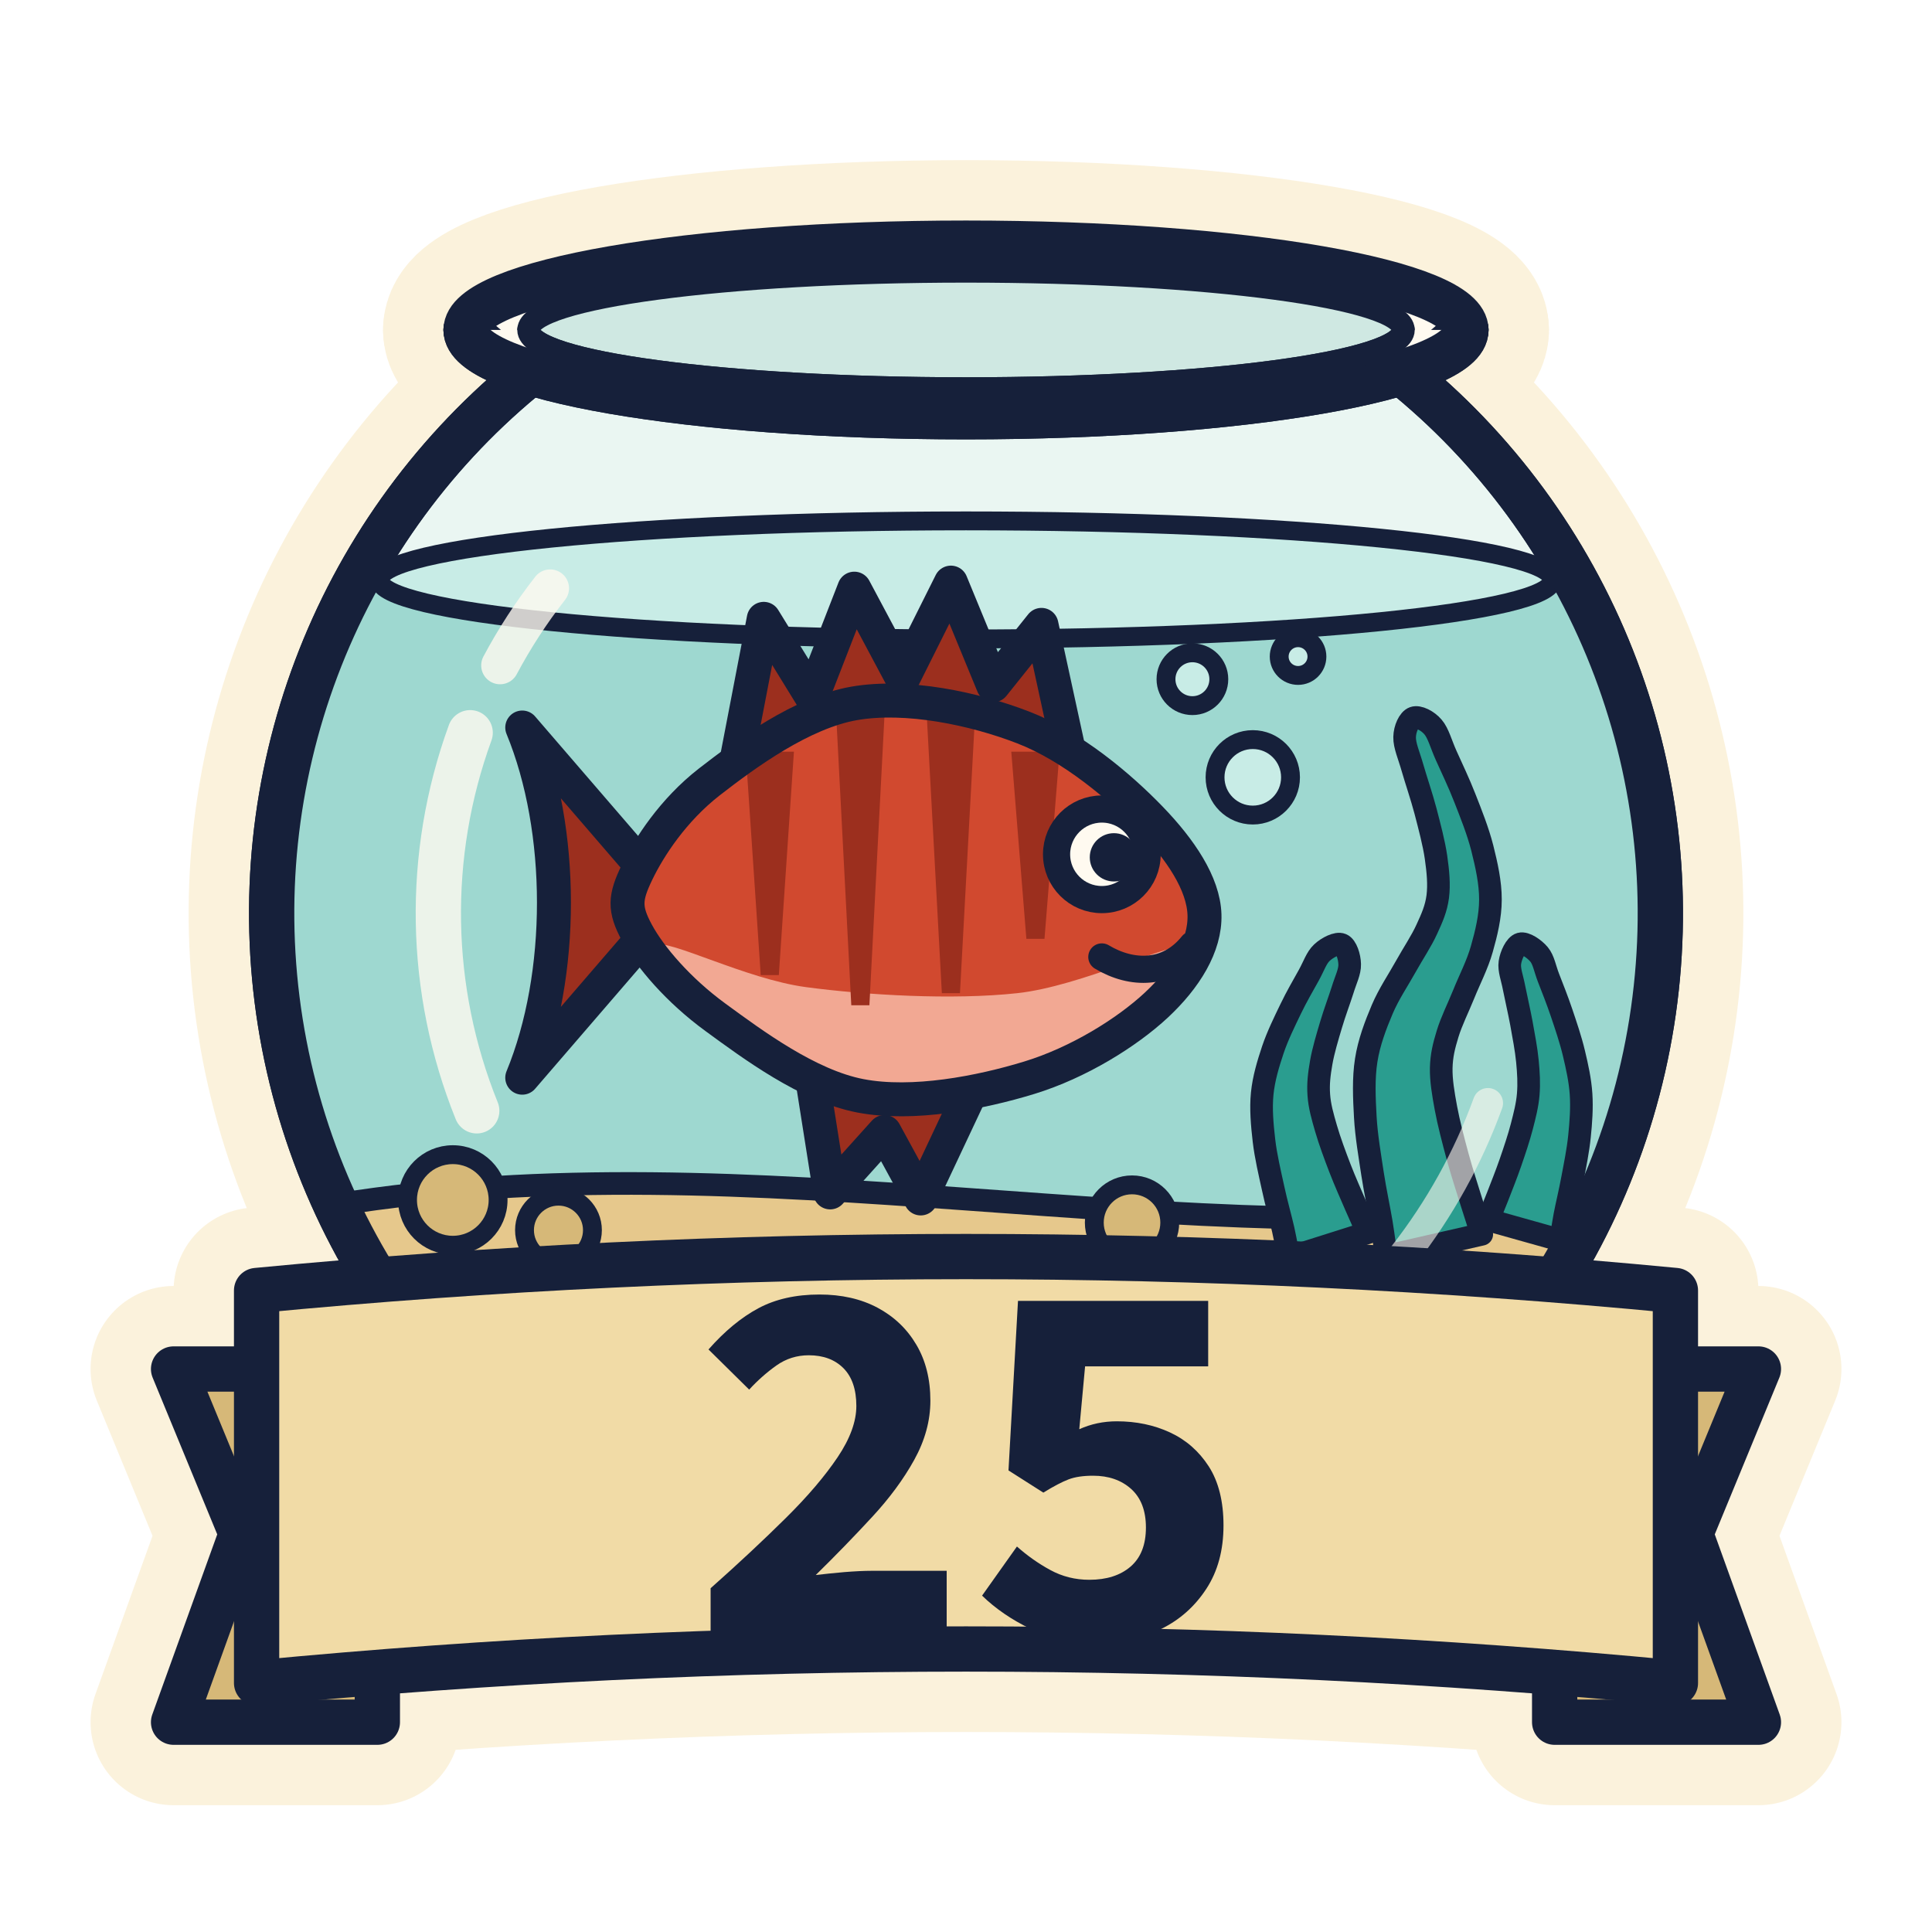
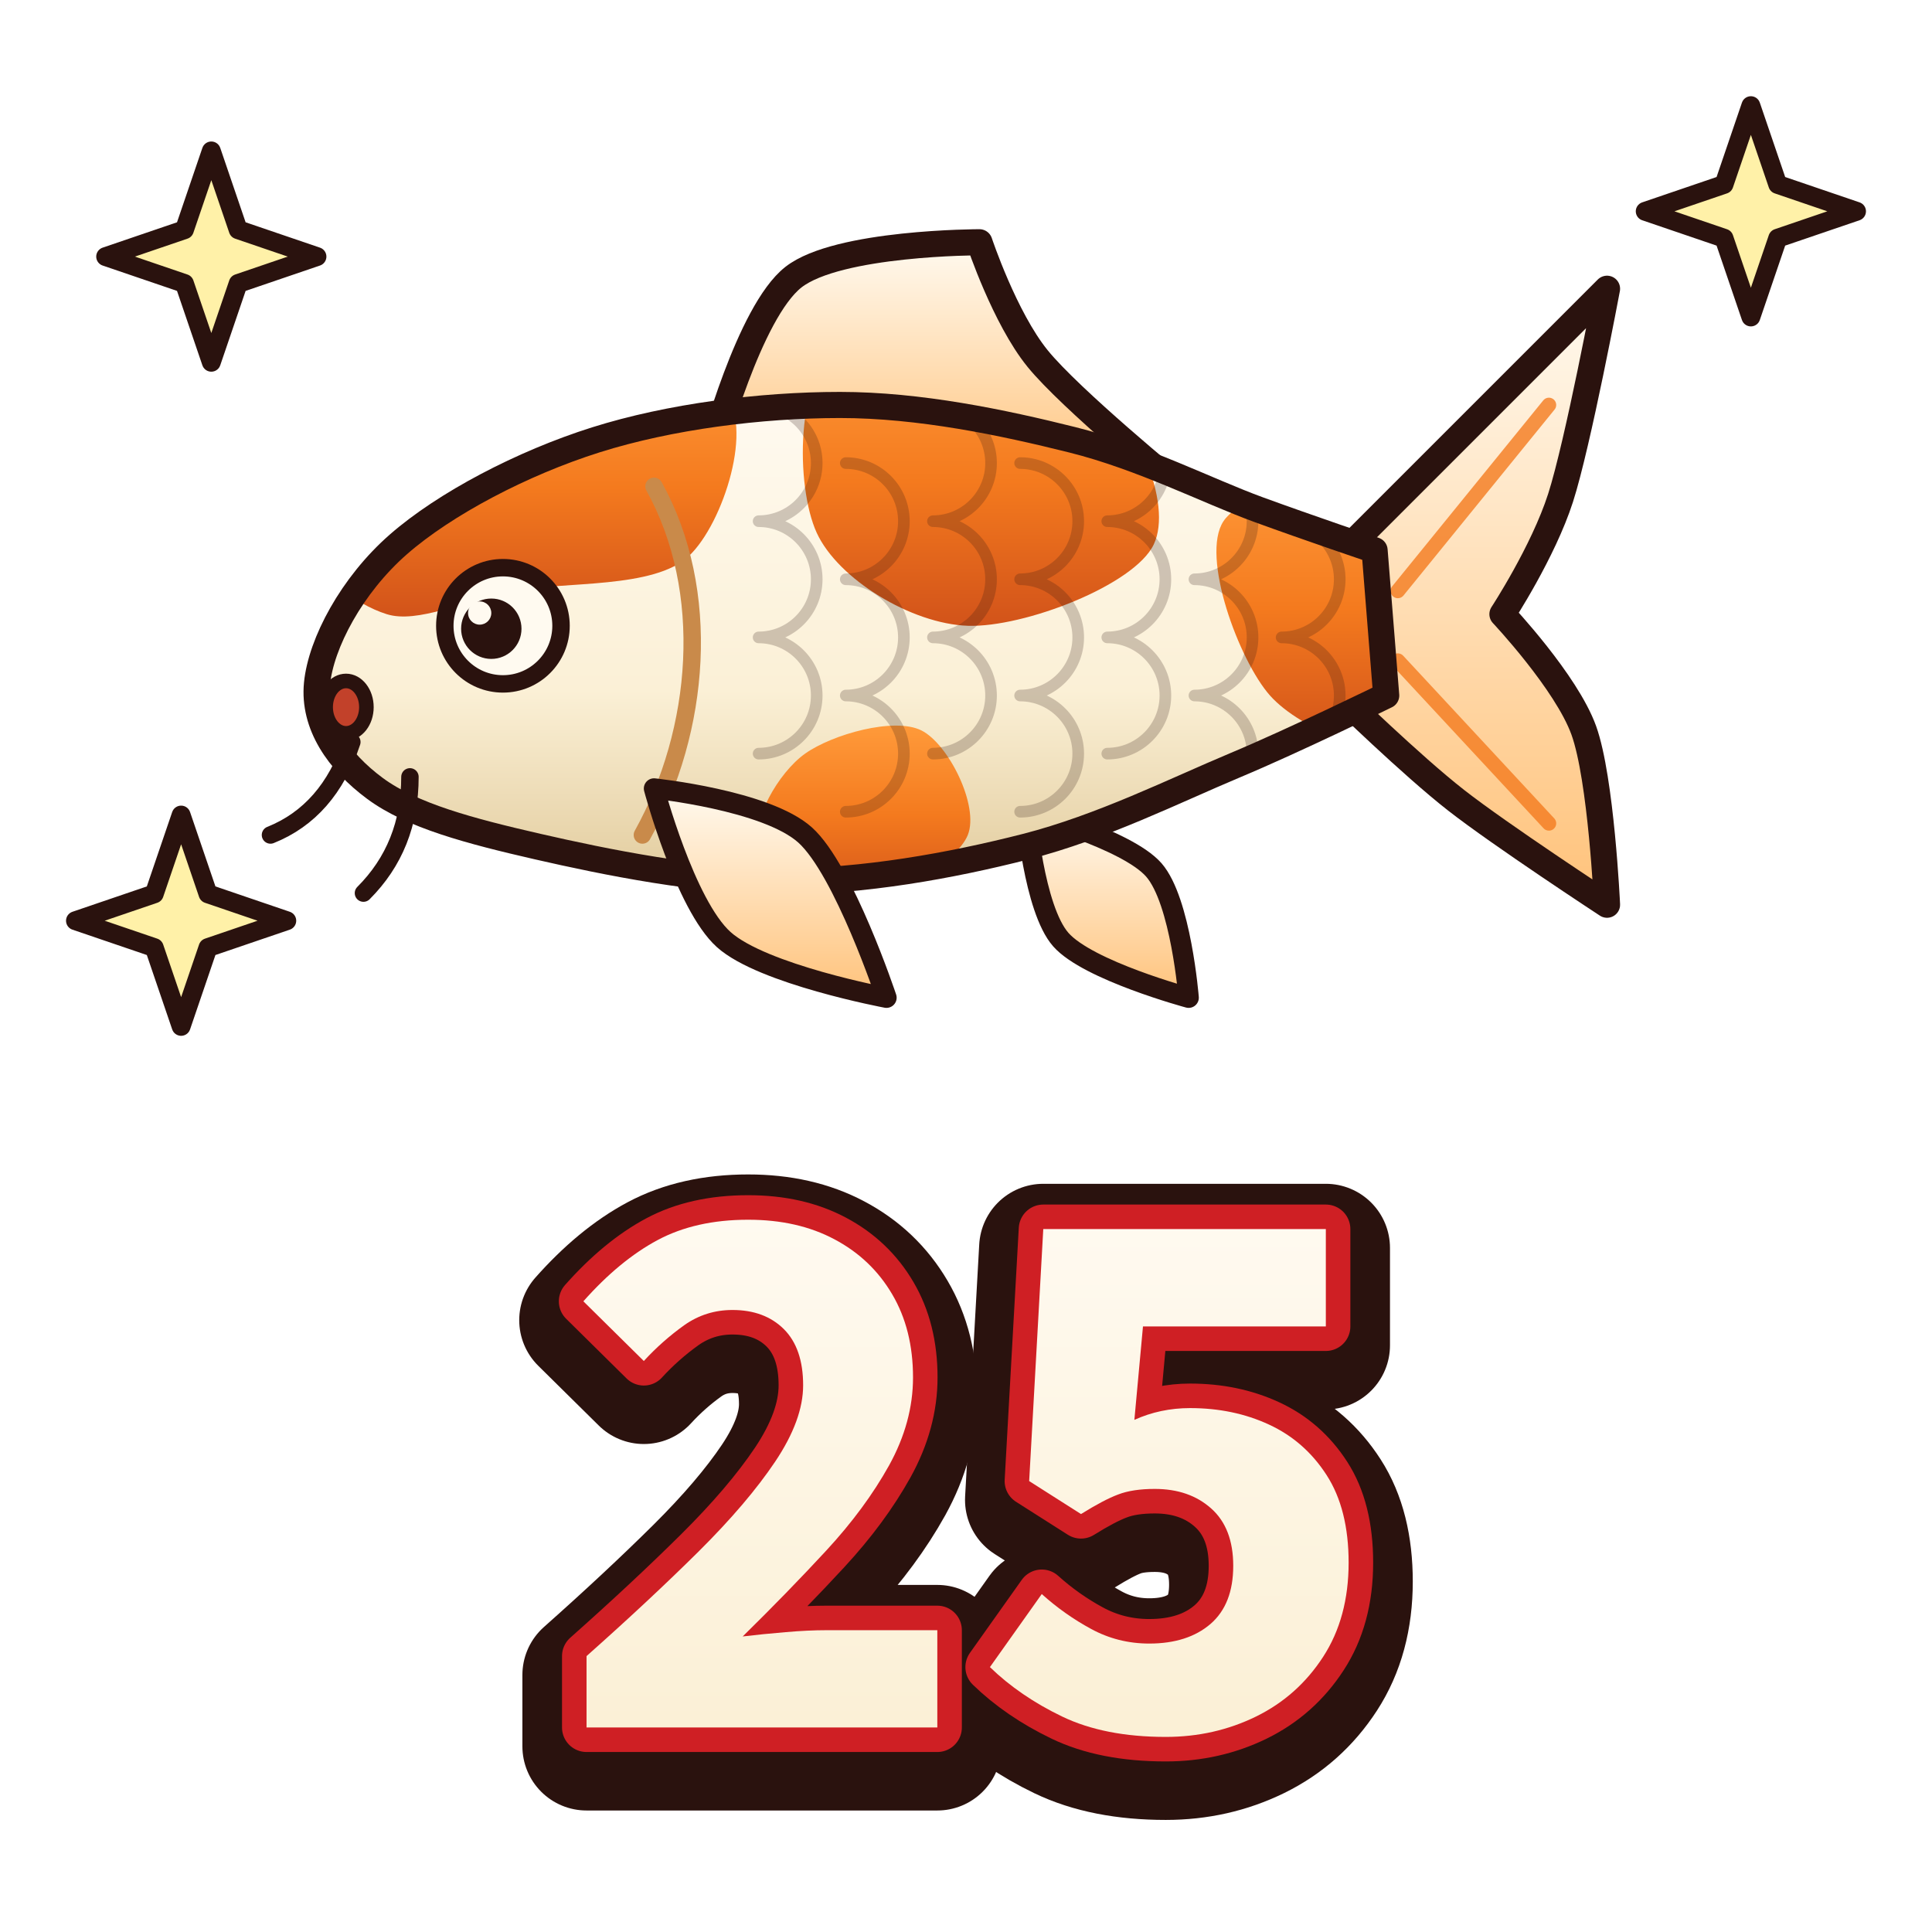
<svg xmlns="http://www.w3.org/2000/svg" width="256" height="256" viewBox="0 0 256 256">
+   <defs>
+     <linearGradient id="linear-gradient-1" x1="195.23" y1="38.26" x2="195.23" y2="119.88" gradientUnits="userSpaceOnUse">
+       <stop offset="0" stop-color="#fffaf0" />
+       <stop offset="1" stop-color="#ffc27a" />
+     </linearGradient>
+     <linearGradient id="linear-gradient-2" x1="125.16" y1="32.1" x2="125.16" y2="64.44" gradientUnits="userSpaceOnUse">
+       <stop offset="0" stop-color="#fffaf0" />
+       <stop offset="1" stop-color="#ffc27a" />
+     </linearGradient>
+     <linearGradient id="linear-gradient-3" x1="146.72" y1="107.56" x2="146.72" y2="132.2" gradientUnits="userSpaceOnUse">
+       <stop offset="0" stop-color="#fffaf0" />
+       <stop offset="1" stop-color="#ffc27a" />
+     </linearGradient>
+     <clipPath id="clip-path-1">
+       <path d="M42 90.62 C42.52 85.23 46.62 77.53 52.78 72.14 C58.94 66.75 69.2 61.36 78.96 58.28 C88.72 55.2 100.77 53.66 111.3 53.66 C121.83 53.66 132.86 55.97 142.1 58.28 C151.34 60.59 160.06 65.08 166.74 67.52 C173.42 69.96 182.14 72.91 182.14 72.91 L183.68 92.16 C183.68 92.16 171.61 98.07 163.66 101.4 C155.71 104.73 145.95 109.62 135.94 112.18 C125.93 114.74 114.38 116.8 103.6 116.8 C92.82 116.8 80.25 114.24 71.26 112.18 C62.27 110.12 54.57 108.08 49.7 104.48 C44.83 100.88 41.48 96.01 42 90.62 Z" />
+     </clipPath>
+     <linearGradient id="linear-gradient-4" x1="112.81" y1="53.66" x2="112.81" y2="116.8" gradientUnits="userSpaceOnUse">
+       <stop offset="0" stop-color="#fffaf0" />
+       <stop offset="0.6" stop-color="#fbf0d6" />
+       <stop offset="1" stop-color="#e2cc9e" />
+     </linearGradient>
+     <linearGradient id="linear-gradient-5" x1="70.26" y1="47.56" x2="70.26" y2="81.69" gradientUnits="userSpaceOnUse">
+       <stop offset="0" stop-color="#ff9a3a" />
+       <stop offset="0.5" stop-color="#f47a1e" />
+       <stop offset="1" stop-color="#d2531a" />
+     </linearGradient>
+     <linearGradient id="linear-gradient-6" x1="129.98" y1="44.65" x2="129.98" y2="82.93" gradientUnits="userSpaceOnUse">
+       <stop offset="0" stop-color="#ff9a3a" />
+       <stop offset="0.5" stop-color="#f47a1e" />
+       <stop offset="1" stop-color="#d2531a" />
+     </linearGradient>
+     <linearGradient id="linear-gradient-7" x1="175.32" y1="62.53" x2="175.32" y2="98.69" gradientUnits="userSpaceOnUse">
+       <stop offset="0" stop-color="#ff9a3a" />
+       <stop offset="0.5" stop-color="#f47a1e" />
+       <stop offset="1" stop-color="#d2531a" />
+     </linearGradient>
+     <linearGradient id="linear-gradient-8" x1="114.46" y1="96.14" x2="114.46" y2="119.89" gradientUnits="userSpaceOnUse">
+       <stop offset="0" stop-color="#ff9a3a" />
+       <stop offset="0.5" stop-color="#f47a1e" />
+       <stop offset="1" stop-color="#d2531a" />
+     </linearGradient>
+     <linearGradient id="linear-gradient-9" x1="102.06" y1="104.48" x2="102.06" y2="132.2" gradientUnits="userSpaceOnUse">
+       <stop offset="0" stop-color="#fffaf0" />
+       <stop offset="1" stop-color="#ffc27a" />
+     </linearGradient>
+     <linearGradient id="linear-gradient-10" x1="0" y1="162" x2="0" y2="228" gradientUnits="userSpaceOnUse">
+       <stop offset="0" stop-color="#fffaf0" />
+       <stop offset="1" stop-color="#fbf0d6" />
+     </linearGradient>
+   </defs>
  <g>
    <g>
-       <path d="M61.76 43.72 L69.3 50.16 C44.26 70.91 32.03 103.34 37.14 135.45 C42.25 167.57 63.94 194.61 94.18 206.56 L161.82 206.56 C192.06 194.61 213.75 167.57 218.86 135.45 C223.97 103.34 211.74 70.91 186.7 50.16 L194.24 43.72 Z" fill="#fbf2dc" stroke="#fbf2dc" stroke-width="22" stroke-linecap="round" stroke-linejoin="round" />
-       <ellipse cx="128" cy="43.72" rx="66.24" ry="11.5" fill="#fbf2dc" stroke="#fbf2dc" stroke-width="22" stroke-linecap="round" stroke-linejoin="round" />
-       <polygon points="50,181.4 23,181.4 32,203.24 23,228.2 50,228.2" fill="#fbf2dc" stroke="#fbf2dc" stroke-width="22" stroke-linecap="round" stroke-linejoin="round" />
-       <polygon points="206,181.4 233,181.4 224,203.24 233,228.2 206,228.2" fill="#fbf2dc" stroke="#fbf2dc" stroke-width="22" stroke-linecap="round" stroke-linejoin="round" />
-       <path d="M34 171 C96.67 165 159.33 165 222 171 L222 223 C159.33 217 96.67 217 34 223 Z" fill="#fbf2dc" stroke="#fbf2dc" stroke-width="22" stroke-linecap="round" stroke-linejoin="round" />
+       <path d="M177.52 73.68 C177.52 73.68 188.55 62.65 194.46 56.74 C200.37 50.83 212.94 38.26 212.94 38.26 C212.94 38.26 209.09 58.8 206.78 65.98 C204.47 73.16 199.08 81.38 199.08 81.38 C199.08 81.38 207.55 90.37 209.86 96.78 C212.17 103.19 212.94 119.88 212.94 119.88 C212.94 119.88 198.83 110.64 192.92 106.02 C187.01 101.4 177.52 92.16 177.52 92.16 Z" fill="url(#linear-gradient-1)" stroke="#2a120e" stroke-width="3.46" stroke-linecap="round" stroke-linejoin="round" />
+       <path d="M185.22 78.3 L205.24 53.66 M185.22 87.54 L205.24 109.1" fill="none" stroke="#f47a1e" stroke-width="1.93" stroke-linecap="round" stroke-linejoin="round" opacity="0.8" />
+       <path d="M94.36 59.82 C94.36 59.82 99.23 41.34 105.14 36.72 C111.05 32.1 129.78 32.1 129.78 32.1 C129.78 32.1 133.11 42.11 137.48 47.5 C141.85 52.89 155.96 64.44 155.96 64.44 Z" fill="url(#linear-gradient-2)" stroke="#2a120e" stroke-width="3.46" stroke-linecap="round" stroke-linejoin="round" />
+       <path d="M135.94 107.56 C135.94 107.56 149.28 111.16 152.88 115.26 C156.48 119.36 157.5 132.2 157.5 132.2 C157.5 132.2 144.16 128.6 140.56 124.5 C136.96 120.4 135.94 107.56 135.94 107.56 Z" fill="url(#linear-gradient-3)" stroke="#2a120e" stroke-width="2.7" stroke-linecap="round" stroke-linejoin="round" />
+       <g clip-path="url(#clip-path-1)">
+         <path d="M42 90.62 C42.52 85.23 46.62 77.53 52.78 72.14 C58.94 66.75 69.2 61.36 78.96 58.28 C88.72 55.2 100.77 53.66 111.3 53.66 C121.83 53.66 132.86 55.97 142.1 58.28 C151.34 60.59 160.06 65.08 166.74 67.52 C173.42 69.96 182.14 72.91 182.14 72.91 L183.68 92.16 C183.68 92.16 171.61 98.07 163.66 101.4 C155.71 104.73 145.95 109.62 135.94 112.18 C125.93 114.74 114.38 116.8 103.6 116.8 C92.82 116.8 80.25 114.24 71.26 112.18 C62.27 110.12 54.57 108.08 49.7 104.48 C44.83 100.88 41.48 96.01 42 90.62 Z" fill="url(#linear-gradient-4)" />
+         <path d="M43.54 70.6 C46.1 65.21 57.92 52.12 66.64 49.04 C75.36 45.96 91.8 48.02 95.9 52.12 C100 56.22 95.9 69.31 91.28 73.68 C86.66 78.05 74.86 77.01 68.18 78.3 C61.5 79.59 55.34 82.67 51.24 81.38 C47.14 80.09 40.98 75.99 43.54 70.6 Z" fill="url(#linear-gradient-5)" />
+         <path d="M111.3 45.96 C117.21 42.63 136.71 46.21 143.64 50.58 C150.57 54.95 155.44 66.75 152.88 72.14 C150.32 77.53 135.69 83.17 128.24 82.92 C120.79 82.67 111.05 76.76 108.22 70.6 C105.39 64.44 105.39 49.29 111.3 45.96 Z" fill="url(#linear-gradient-6)" />
+         <path d="M162.12 69.06 C165.2 64.44 182.66 59.82 186.76 64.44 C190.86 69.06 189.84 92.16 186.76 96.78 C183.68 101.4 172.38 96.78 168.28 92.16 C164.18 87.54 159.04 73.68 162.12 69.06 Z" fill="url(#linear-gradient-7)" />
+         <path d="M106.68 99.86 C110.28 97.3 118.48 94.99 122.08 96.78 C125.68 98.57 129.78 106.79 128.24 110.64 C126.7 114.49 117.46 119.63 112.84 119.88 C108.22 120.13 101.54 115.51 100.52 112.18 C99.5 108.85 103.08 102.42 106.68 99.86 Z" fill="url(#linear-gradient-8)" />
+         <path d="M100.52 53.66 C104.77 53.66 108.22 57.11 108.22 61.36 C108.22 65.61 104.77 69.06 100.52 69.06 M100.52 69.06 C104.77 69.06 108.22 72.51 108.22 76.76 C108.22 81.01 104.77 84.46 100.52 84.46 M100.52 84.46 C104.77 84.46 108.22 87.91 108.22 92.16 C108.22 96.41 104.77 99.86 100.52 99.86 M112.07 61.36 C116.32 61.36 119.77 64.81 119.77 69.06 C119.77 73.31 116.32 76.76 112.07 76.76 M112.07 76.76 C116.32 76.76 119.77 80.21 119.77 84.46 C119.77 88.71 116.32 92.16 112.07 92.16 M112.07 92.16 C116.32 92.16 119.77 95.61 119.77 99.86 C119.77 104.11 116.32 107.56 112.07 107.56 M123.62 53.66 C127.87 53.66 131.32 57.11 131.32 61.36 C131.32 65.61 127.87 69.06 123.62 69.06 M123.62 69.06 C127.87 69.06 131.32 72.51 131.32 76.76 C131.32 81.01 127.87 84.46 123.62 84.46 M123.62 84.46 C127.87 84.46 131.32 87.91 131.32 92.16 C131.32 96.41 127.87 99.86 123.62 99.86 M135.17 61.36 C139.42 61.36 142.87 64.81 142.87 69.06 C142.87 73.31 139.42 76.76 135.17 76.76 M135.17 76.76 C139.42 76.76 142.87 80.21 142.87 84.46 C142.87 88.71 139.42 92.16 135.17 92.16 M135.17 92.16 C139.42 92.16 142.87 95.61 142.87 99.86 C142.87 104.11 139.42 107.56 135.17 107.56 M146.72 53.66 C150.97 53.66 154.42 57.11 154.42 61.36 C154.42 65.61 150.97 69.06 146.72 69.06 M146.72 69.06 C150.97 69.06 154.42 72.51 154.42 76.76 C154.42 81.01 150.97 84.46 146.72 84.46 M146.72 84.46 C150.97 84.46 154.42 87.91 154.42 92.16 C154.42 96.41 150.97 99.86 146.72 99.86 M158.27 61.36 C162.52 61.36 165.97 64.81 165.97 69.06 C165.97 73.31 162.52 76.76 158.27 76.76 M158.27 76.76 C162.52 76.76 165.97 80.21 165.97 84.46 C165.97 88.71 162.52 92.16 158.27 92.16 M158.27 92.16 C162.52 92.16 165.97 95.61 165.97 99.86 C165.97 104.11 162.52 107.56 158.27 107.56 M169.82 53.66 C174.07 53.66 177.52 57.11 177.52 61.36 C177.52 65.61 174.07 69.06 169.82 69.06 M169.82 69.06 C174.07 69.06 177.52 72.51 177.52 76.76 C177.52 81.01 174.07 84.46 169.82 84.46 M169.82 84.46 C174.07 84.46 177.52 87.91 177.52 92.16 C177.52 96.41 174.07 99.86 169.82 99.86" fill="none" stroke="#2a120e" stroke-width="1.54" stroke-linecap="round" stroke-linejoin="round" opacity="0.22" />
+       </g>
+       <path d="M42 90.62 C42.52 85.23 46.62 77.53 52.78 72.14 C58.94 66.75 69.2 61.36 78.96 58.28 C88.72 55.2 100.77 53.66 111.3 53.66 C121.83 53.66 132.86 55.97 142.1 58.28 C151.34 60.59 160.06 65.08 166.74 67.52 C173.42 69.96 182.14 72.91 182.14 72.91 L183.68 92.16 C183.68 92.16 171.61 98.07 163.66 101.4 C155.71 104.73 145.95 109.62 135.94 112.18 C125.93 114.74 114.38 116.8 103.6 116.8 C92.82 116.8 80.25 114.24 71.26 112.18 C62.27 110.12 54.57 108.08 49.7 104.48 C44.83 100.88 41.48 96.01 42 90.62 Z" fill="none" stroke="#2a120e" stroke-width="3.46" stroke-linecap="round" stroke-linejoin="round" />
+       <path d="M86.66 64.44 C94.36 78.3 92.82 96.78 85.12 110.64" fill="none" stroke="#c98a4a" stroke-width="2.31" stroke-linecap="round" stroke-linejoin="round" />
+       <path d="M86.66 104.48 C86.66 104.48 101.54 106.02 106.68 110.64 C111.82 115.26 117.46 132.2 117.46 132.2 C117.46 132.2 101.04 129.12 95.9 124.5 C90.76 119.88 86.66 104.48 86.66 104.48 Z" fill="url(#linear-gradient-9)" stroke="#2a120e" stroke-width="2.7" stroke-linecap="round" stroke-linejoin="round" />
+       <path d="M46.62 98.32 C44.57 104.48 40.97 108.59 35.84 110.64" fill="none" stroke="#2a120e" stroke-width="2.31" stroke-linecap="round" stroke-linejoin="round" />
+       <path d="M54.32 102.94 C54.32 109.1 52.27 114.23 48.16 118.34" fill="none" stroke="#2a120e" stroke-width="2.31" stroke-linecap="round" stroke-linejoin="round" />
+       <circle cx="66.64" cy="82.92" r="7.7" fill="#fffaf0" stroke="#2a120e" stroke-width="2.31" stroke-linecap="round" stroke-linejoin="round" />
+       <circle cx="65.1" cy="83.31" r="4" fill="#2a120e" />
+       <circle cx="63.56" cy="81.23" r="1.54" fill="#fffaf0" />
+       <ellipse cx="45.85" cy="93.7" rx="2.7" ry="3.47" fill="#c2412a" stroke="#2a120e" stroke-width="1.93" stroke-linecap="round" stroke-linejoin="round" />
+     </g>
+     <polygon points="28,20 31.56,30.44 42,34 31.56,37.56 28,48 24.44,37.56 14,34 24.44,30.44" fill="#fff1a8" stroke="#2a120e" stroke-width="2.5" stroke-linecap="round" stroke-linejoin="round" />
+     <polygon points="232,14 235.56,24.44 246,28 235.56,31.56 232,42 228.44,31.56 218,28 228.44,24.44" fill="#fff1a8" stroke="#2a120e" stroke-width="2.5" stroke-linecap="round" stroke-linejoin="round" />
+     <polygon points="24,108 27.56,118.44 38,122 27.56,125.56 24,136 20.44,125.56 10,122 20.44,118.44" fill="#fff1a8" stroke="#2a120e" stroke-width="2.5" stroke-linecap="round" stroke-linejoin="round" />
+     <g>
+       <path d="M77.72 231.4 L77.72 221.94 C83.26 217.02 88.2 212.41 92.54 208.11 C96.87 203.81 100.27 199.82 102.73 196.15 C105.19 192.47 106.42 189.11 106.42 186.06 C106.42 182.8 105.57 180.32 103.87 178.62 C102.17 176.93 99.9 176.08 97.06 176.08 C94.7 176.08 92.57 176.75 90.66 178.1 C88.76 179.46 86.97 181.03 85.31 182.84 L77.3 174.93 C80.49 171.33 83.77 168.62 87.13 166.82 C90.49 165.02 94.49 164.12 99.14 164.12 C103.51 164.12 107.32 164.98 110.58 166.72 C113.84 168.45 116.39 170.88 118.22 174 C120.06 177.12 120.98 180.79 120.98 185.02 C120.98 188.97 119.92 192.85 117.81 196.67 C115.69 200.48 112.92 204.24 109.49 207.95 C106.06 211.66 102.36 215.46 98.41 219.34 C100.15 219.13 102.03 218.94 104.08 218.77 C106.13 218.59 107.91 218.51 109.44 218.51 L124.2 218.51 L124.2 231.4 Z" fill="#2a120e" stroke="#2a120e" stroke-width="17" stroke-linecap="round" stroke-linejoin="round" />
+       <path d="M154.47 232.65 C149.06 232.65 144.48 231.75 140.74 229.95 C137 228.15 133.81 225.96 131.17 223.4 L138.04 213.72 C140.05 215.53 142.23 217.07 144.59 218.35 C146.95 219.63 149.51 220.28 152.28 220.28 C155.68 220.28 158.39 219.41 160.4 217.68 C162.41 215.94 163.41 213.38 163.41 209.98 C163.41 206.65 162.44 204.12 160.5 202.39 C158.56 200.65 156.06 199.79 153.01 199.79 C151.07 199.79 149.46 200.03 148.18 200.52 C146.89 201 145.25 201.87 143.24 203.12 L136.37 198.75 L138.24 165.36 L175.68 165.36 L175.68 178.26 L151.45 178.26 L150.31 190.64 C152.6 189.6 155.06 189.08 157.69 189.08 C161.51 189.08 164.99 189.8 168.14 191.26 C171.3 192.72 173.85 194.95 175.79 197.97 C177.73 200.98 178.7 204.85 178.7 209.56 C178.7 214.42 177.57 218.58 175.32 222.04 C173.07 225.51 170.1 228.15 166.43 229.95 C162.75 231.75 158.77 232.65 154.47 232.65 Z" fill="#2a120e" stroke="#2a120e" stroke-width="17" stroke-linecap="round" stroke-linejoin="round" />
    </g>
    <g>
-       <path d="M61.76 43.72 L69.3 50.16 C44.26 70.91 32.03 103.34 37.14 135.45 C42.25 167.57 63.94 194.61 94.18 206.56 L161.82 206.56 C192.06 194.61 213.75 167.57 218.86 135.45 C223.97 103.34 211.74 70.91 186.7 50.16 L194.24 43.72 Z" fill="#eaf6f2" stroke="#16203a" stroke-width="6" stroke-linecap="round" stroke-linejoin="round" />
-       <ellipse cx="128" cy="43.72" rx="66.24" ry="11.5" fill="#fffaf0" stroke="#16203a" stroke-width="6" stroke-linecap="round" stroke-linejoin="round" />
-       <ellipse cx="128" cy="43.72" rx="57.96" ry="7.77" fill="#cfe8e2" stroke="#16203a" stroke-width="3" stroke-linecap="round" stroke-linejoin="round" />
-       <path d="M47.29 76.84 C34.62 99.99 32.51 127.46 41.48 152.28 C50.45 177.09 69.64 196.86 94.18 206.56 L161.82 206.56 C186.36 196.86 205.55 177.09 214.52 152.28 C223.49 127.46 221.38 99.99 208.71 76.84 Z" fill="#9ed8d0" />
-       <ellipse cx="128" cy="76.84" rx="77.71" ry="7.82" fill="#c8ece6" stroke="#16203a" stroke-width="2.5" stroke-linecap="round" stroke-linejoin="round" />
-       <path d="M44.51 159.64 C100.4 150.64 155.6 166.64 211.49 159.64 C201.57 181.08 183.79 197.88 161.82 206.56 L94.18 206.56 C72.21 197.88 54.43 181.08 44.51 159.64 Z" fill="#e6c88c" stroke="#16203a" stroke-width="3" stroke-linecap="round" stroke-linejoin="round" />
-       <path d="M196.34 163.55 C196.34 163.55 195.5 160.96 194.96 159.24 C194.43 157.51 193.69 155.27 193.13 153.2 C192.57 151.13 191.95 148.77 191.59 146.82 C191.23 144.87 190.94 143.15 190.97 141.51 C191.01 139.87 191.32 138.6 191.82 136.97 C192.32 135.33 193.2 133.58 193.96 131.71 C194.71 129.84 195.76 127.84 196.35 125.75 C196.94 123.67 197.49 121.43 197.49 119.2 C197.5 116.96 196.97 114.6 196.41 112.37 C195.84 110.13 194.91 107.81 194.11 105.77 C193.32 103.73 192.34 101.71 191.64 100.14 C190.93 98.57 190.6 97.17 189.88 96.33 C189.17 95.49 187.96 94.89 187.33 95.12 C186.7 95.34 186.14 96.56 186.12 97.67 C186.09 98.78 186.71 100.13 187.17 101.76 C187.64 103.4 188.37 105.51 188.89 107.48 C189.4 109.45 190.01 111.72 190.28 113.6 C190.55 115.49 190.71 117.21 190.51 118.8 C190.3 120.4 189.76 121.61 189.05 123.15 C188.35 124.69 187.28 126.27 186.29 128.04 C185.31 129.81 184.03 131.68 183.15 133.75 C182.27 135.83 181.4 138.11 181.03 140.49 C180.65 142.87 180.77 145.51 180.91 148.02 C181.05 150.53 181.52 153.21 181.87 155.55 C182.23 157.88 182.74 160.23 183.04 162.04 C183.34 163.86 183.66 166.45 183.66 166.45 Z" fill="#2a9d8f" stroke="#16203a" stroke-width="3" stroke-linecap="round" stroke-linejoin="round" />
-       <path d="M181.24 163.34 C181.24 163.34 180.27 161.22 179.66 159.8 C179.05 158.38 178.22 156.53 177.56 154.82 C176.9 153.11 176.18 151.16 175.71 149.54 C175.24 147.92 174.85 146.56 174.75 145.1 C174.64 143.64 174.8 142.33 175.07 140.78 C175.34 139.23 175.89 137.4 176.37 135.79 C176.84 134.19 177.49 132.48 177.91 131.15 C178.32 129.81 178.87 128.77 178.84 127.77 C178.82 126.77 178.39 125.41 177.77 125.16 C177.16 124.9 175.88 125.55 175.16 126.23 C174.43 126.91 174.11 127.98 173.42 129.23 C172.73 130.48 171.8 132.06 171.01 133.71 C170.22 135.35 169.29 137.23 168.66 139.1 C168.04 140.96 167.45 142.9 167.25 144.9 C167.05 146.9 167.24 149.03 167.48 151.11 C167.72 153.2 168.26 155.46 168.69 157.43 C169.11 159.4 169.68 161.38 170.03 162.92 C170.37 164.46 170.76 166.66 170.76 166.66 Z" fill="#2a9d8f" stroke="#16203a" stroke-width="3" stroke-linecap="round" stroke-linejoin="round" />
-       <path d="M206.81 164.35 C206.81 164.35 207.1 162.4 207.35 161.04 C207.61 159.68 208.04 157.94 208.36 156.2 C208.69 154.45 209.1 152.45 209.29 150.58 C209.48 148.72 209.62 146.84 209.5 145 C209.38 143.16 208.98 141.35 208.55 139.55 C208.12 137.74 207.47 135.84 206.91 134.18 C206.35 132.52 205.69 130.87 205.19 129.58 C204.69 128.29 204.55 127.21 203.93 126.46 C203.3 125.71 202.1 124.89 201.46 125.07 C200.82 125.25 200.21 126.57 200.07 127.54 C199.93 128.51 200.37 129.55 200.62 130.89 C200.88 132.22 201.29 133.95 201.59 135.57 C201.88 137.19 202.24 139.04 202.39 140.61 C202.54 142.18 202.62 143.56 202.5 145 C202.38 146.44 202.04 147.75 201.65 149.26 C201.26 150.77 200.67 152.52 200.14 154.05 C199.61 155.59 198.95 157.23 198.46 158.5 C197.97 159.76 197.19 161.65 197.19 161.65 Z" fill="#2a9d8f" stroke="#16203a" stroke-width="3" stroke-linecap="round" stroke-linejoin="round" />
-       <circle cx="60" cy="159" r="6" fill="#d6b878" stroke="#16203a" stroke-width="2.5" stroke-linecap="round" stroke-linejoin="round" />
-       <circle cx="74" cy="163" r="4.5" fill="#d6b878" stroke="#16203a" stroke-width="2.5" stroke-linecap="round" stroke-linejoin="round" />
-       <circle cx="150" cy="162" r="5" fill="#d6b878" stroke="#16203a" stroke-width="2.5" stroke-linecap="round" stroke-linejoin="round" />
-       <circle cx="166" cy="103" r="5" fill="#c8ece6" stroke="#16203a" stroke-width="2.5" stroke-linecap="round" stroke-linejoin="round" />
-       <circle cx="158" cy="90" r="3.5" fill="#c8ece6" stroke="#16203a" stroke-width="2.5" stroke-linecap="round" stroke-linejoin="round" />
-       <circle cx="172" cy="87" r="2.5" fill="#c8ece6" stroke="#16203a" stroke-width="2.5" stroke-linecap="round" stroke-linejoin="round" />
-       <g>
-         <path d="M89.2 119.6 L69.2 96.4 C74.8 110 74.8 129.2 69.2 142.8 Z" fill="#9c2f1e" stroke="#16203a" stroke-width="4.5" stroke-linecap="round" stroke-linejoin="round" />
-         <polygon points="97.2,102.8 101.2,82 107.6,92.4 113.2,78 119.6,90 126,77.2 131.6,90.8 138,82.8 142,101.2" fill="#9c2f1e" stroke="#16203a" stroke-width="4.5" stroke-linecap="round" stroke-linejoin="round" />
-         <polygon points="107.6,142.8 110,158 117.2,150 122,158.8 128.4,145.2" fill="#9c2f1e" stroke="#16203a" stroke-width="4.5" stroke-linecap="round" stroke-linejoin="round" />
-         <path d="M159.6 121.2 C159.47 117.07 156.4 112.53 152.4 108.4 C148.4 104.27 142.13 98.93 135.6 96.4 C129.07 93.87 120.13 92 113.2 93.2 C106.27 94.4 98.8 99.87 94 103.6 C89.2 107.33 86 112.27 84.4 115.6 C82.8 118.93 82.67 120.4 84.4 123.6 C86.13 126.8 89.87 131.2 94.8 134.8 C99.73 138.4 107.07 143.87 114 145.2 C120.93 146.53 129.87 144.8 136.4 142.8 C142.93 140.8 149.33 136.8 153.2 133.2 C157.07 129.6 159.73 125.33 159.6 121.2 Z" fill="#d1492f" />
-         <path d="M158 125.2 C160.93 125.6 156 131.07 152.4 134 C148.8 136.93 142.8 140.93 136.4 142.8 C130 144.67 120.8 146.4 114 145.2 C107.2 144 100.13 138.93 95.6 135.6 C91.07 132.27 84.93 126 86.8 125.2 C88.67 124.4 98.8 129.73 106.8 130.8 C114.8 131.87 126.27 132.53 134.8 131.6 C143.33 130.67 155.07 124.8 158 125.2 Z" fill="#f2a893" />
-         <polygon points="98.8,99.6 105.2,99.6 103.2,129.2 100.8,129.2" fill="#9c2f1e" />
-         <polygon points="110.8,94.8 117.2,94.8 115.2,133.2 112.8,133.2" fill="#9c2f1e" />
-         <polygon points="122.8,94.8 129.2,94.8 127.2,131.6 124.8,131.6" fill="#9c2f1e" />
-         <polygon points="134,99.6 140.4,99.6 138.4,124.4 136,124.4" fill="#9c2f1e" />
-         <path d="M159.6 121.2 C159.47 117.07 156.4 112.53 152.4 108.4 C148.4 104.27 142.13 98.93 135.6 96.4 C129.07 93.87 120.13 92 113.2 93.2 C106.27 94.4 98.8 99.87 94 103.6 C89.2 107.33 86 112.27 84.4 115.6 C82.8 118.93 82.67 120.4 84.4 123.6 C86.13 126.8 89.87 131.2 94.8 134.8 C99.73 138.4 107.07 143.87 114 145.2 C120.93 146.53 129.87 144.8 136.4 142.8 C142.93 140.8 149.33 136.8 153.2 133.2 C157.07 129.6 159.73 125.33 159.6 121.2 Z" fill="none" stroke="#16203a" stroke-width="4.5" stroke-linecap="round" stroke-linejoin="round" />
-         <circle cx="146" cy="113.2" r="6" fill="#fffaf0" stroke="#16203a" stroke-width="3.6" stroke-linecap="round" stroke-linejoin="round" />
-         <circle cx="147.6" cy="113.6" r="3.2" fill="#16203a" />
-         <path d="M158 125.2 C154.8 129.2 150 129.2 146 126.8" fill="none" stroke="#16203a" stroke-width="3.6" stroke-linecap="round" stroke-linejoin="round" />
-       </g>
-       <path d="M61.76 43.72 L69.3 50.16 C44.26 70.91 32.03 103.34 37.14 135.45 C42.25 167.57 63.94 194.61 94.18 206.56 L161.82 206.56 C192.06 194.61 213.75 167.57 218.86 135.45 C223.97 103.34 211.74 70.91 186.7 50.16 L194.24 43.72" fill="none" stroke="#16203a" stroke-width="6" stroke-linecap="round" stroke-linejoin="round" />
-       <path d="M61.76 43.72 C61.76 50.07 91.42 55.22 128 55.22 C164.58 55.22 194.24 50.07 194.24 43.72 L185.96 43.72 C185.96 48.01 160.01 51.49 128 51.49 C95.99 51.49 70.04 48.01 70.04 43.72 Z" fill="#fffaf0" />
-       <path d="M61.76 43.72 C61.76 50.07 91.42 55.22 128 55.22 C164.58 55.22 194.24 50.07 194.24 43.72" fill="none" stroke="#16203a" stroke-width="6" stroke-linecap="round" stroke-linejoin="round" />
-       <path d="M70.04 43.72 C70.04 48.01 95.99 51.49 128 51.49 C160.01 51.49 185.96 48.01 185.96 43.72" fill="none" stroke="#16203a" stroke-width="3" stroke-linecap="round" stroke-linejoin="round" />
-       <path d="M63.17 147.19 C56.7 131.17 56.39 113.32 62.3 97.09" fill="none" stroke="#fffaf0" stroke-width="6" stroke-linecap="round" stroke-linejoin="round" opacity="0.8" />
-       <path d="M66.26 88.17 C68.17 84.58 70.39 81.16 72.9 77.95" fill="none" stroke="#fffaf0" stroke-width="5" stroke-linecap="round" stroke-linejoin="round" opacity="0.8" />
-       <path d="M197.16 146.17 C194.52 153.43 190.75 160.22 186 166.31" fill="none" stroke="#fffaf0" stroke-width="4" stroke-linecap="round" stroke-linejoin="round" opacity="0.6" />
-       <polygon points="50,181.4 23,181.4 32,203.24 23,228.2 50,228.2" fill="#d6b878" stroke="#16203a" stroke-width="6" stroke-linecap="round" stroke-linejoin="round" />
-       <polygon points="206,181.4 233,181.4 224,203.24 233,228.2 206,228.2" fill="#d6b878" stroke="#16203a" stroke-width="6" stroke-linecap="round" stroke-linejoin="round" />
-       <path d="M34 171 C96.67 165 159.33 165 222 171 L222 223 C159.33 217 96.67 217 34 223 Z" fill="#f1dba6" stroke="#16203a" stroke-width="6" stroke-linecap="round" stroke-linejoin="round" />
-       <g>
-         <path d="M94.16 216.82 L94.16 210.45 C97.89 207.14 101.21 204.03 104.13 201.14 C107.05 198.25 109.33 195.56 110.99 193.09 C112.65 190.62 113.47 188.35 113.47 186.3 C113.47 184.11 112.9 182.44 111.76 181.29 C110.62 180.15 109.09 179.58 107.17 179.58 C105.59 179.58 104.15 180.03 102.87 180.94 C101.59 181.85 100.38 182.92 99.27 184.13 L93.88 178.81 C96.02 176.38 98.23 174.56 100.49 173.35 C102.75 172.14 105.45 171.53 108.58 171.53 C111.52 171.53 114.08 172.11 116.28 173.28 C118.47 174.45 120.18 176.08 121.42 178.18 C122.66 180.28 123.28 182.75 123.28 185.6 C123.28 188.26 122.56 190.87 121.14 193.44 C119.72 196.01 117.85 198.54 115.54 201.03 C113.23 203.53 110.75 206.09 108.09 208.7 C109.25 208.56 110.52 208.43 111.9 208.31 C113.28 208.2 114.48 208.14 115.5 208.14 L125.44 208.14 L125.44 216.82 Z" fill="#16203a" />
-         <path d="M145.81 217.66 C142.18 217.66 139.09 217.05 136.57 215.84 C134.06 214.63 131.91 213.16 130.13 211.43 L134.75 204.92 C136.11 206.13 137.58 207.17 139.16 208.03 C140.75 208.9 142.48 209.33 144.34 209.33 C146.63 209.33 148.45 208.75 149.81 207.58 C151.16 206.41 151.84 204.69 151.84 202.4 C151.84 200.16 151.18 198.46 149.88 197.29 C148.57 196.12 146.89 195.54 144.84 195.54 C143.53 195.54 142.44 195.7 141.58 196.03 C140.72 196.36 139.61 196.94 138.25 197.78 L133.63 194.84 L134.89 172.37 L160.09 172.37 L160.09 181.05 L143.78 181.05 L143.01 189.38 C144.56 188.68 146.21 188.33 147.99 188.33 C150.55 188.33 152.9 188.82 155.02 189.8 C157.14 190.78 158.86 192.28 160.17 194.31 C161.47 196.34 162.12 198.95 162.12 202.12 C162.12 205.39 161.37 208.19 159.85 210.52 C158.33 212.85 156.34 214.63 153.87 215.84 C151.39 217.05 148.71 217.66 145.81 217.66 Z" fill="#16203a" />
-       </g>
+       <path d="M77.72 228.9 L77.72 219.44 C83.26 214.52 88.2 209.91 92.54 205.61 C96.87 201.31 100.27 197.32 102.73 193.65 C105.19 189.97 106.42 186.61 106.42 183.56 C106.42 180.3 105.57 177.82 103.87 176.12 C102.17 174.43 99.9 173.58 97.06 173.58 C94.7 173.58 92.57 174.25 90.66 175.6 C88.76 176.96 86.97 178.53 85.31 180.34 L77.3 172.43 C80.49 168.83 83.77 166.12 87.13 164.32 C90.49 162.52 94.49 161.62 99.14 161.62 C103.51 161.62 107.32 162.48 110.58 164.22 C113.84 165.95 116.39 168.38 118.22 171.5 C120.06 174.62 120.98 178.29 120.98 182.52 C120.98 186.47 119.92 190.35 117.81 194.17 C115.69 197.98 112.92 201.74 109.49 205.45 C106.06 209.16 102.36 212.96 98.41 216.84 C100.15 216.63 102.03 216.44 104.08 216.27 C106.13 216.09 107.91 216.01 109.44 216.01 L124.2 216.01 L124.2 228.9 Z" fill="#cf1f24" stroke="#cf1f24" stroke-width="6.5" stroke-linecap="round" stroke-linejoin="round" />
+       <path d="M154.47 230.15 C149.06 230.15 144.48 229.25 140.74 227.45 C137 225.65 133.81 223.46 131.17 220.9 L138.04 211.22 C140.05 213.03 142.23 214.57 144.59 215.85 C146.95 217.13 149.51 217.78 152.28 217.78 C155.68 217.78 158.39 216.91 160.4 215.18 C162.41 213.44 163.41 210.88 163.41 207.48 C163.41 204.15 162.44 201.62 160.5 199.89 C158.56 198.15 156.06 197.29 153.01 197.29 C151.07 197.29 149.46 197.53 148.18 198.02 C146.89 198.5 145.25 199.37 143.24 200.62 L136.37 196.25 L138.24 162.86 L175.68 162.86 L175.68 175.76 L151.45 175.76 L150.31 188.14 C152.6 187.1 155.06 186.58 157.69 186.58 C161.51 186.58 164.99 187.3 168.14 188.76 C171.3 190.22 173.85 192.45 175.79 195.47 C177.73 198.48 178.7 202.35 178.7 207.06 C178.7 211.92 177.57 216.08 175.32 219.54 C173.07 223.01 170.1 225.65 166.43 227.45 C162.75 229.25 158.77 230.15 154.47 230.15 Z" fill="#cf1f24" stroke="#cf1f24" stroke-width="6.5" stroke-linecap="round" stroke-linejoin="round" />
+     </g>
+     <g>
+       <path d="M77.72 228.9 L77.72 219.44 C83.26 214.52 88.2 209.91 92.54 205.61 C96.87 201.31 100.27 197.32 102.73 193.65 C105.19 189.97 106.42 186.61 106.42 183.56 C106.42 180.3 105.57 177.82 103.87 176.12 C102.17 174.43 99.9 173.58 97.06 173.58 C94.7 173.58 92.57 174.25 90.66 175.6 C88.76 176.96 86.97 178.53 85.31 180.34 L77.3 172.43 C80.49 168.83 83.77 166.12 87.13 164.32 C90.49 162.52 94.49 161.62 99.14 161.62 C103.51 161.62 107.32 162.48 110.58 164.22 C113.84 165.95 116.39 168.38 118.22 171.5 C120.06 174.62 120.98 178.29 120.98 182.52 C120.98 186.47 119.92 190.35 117.81 194.17 C115.69 197.98 112.92 201.74 109.49 205.45 C106.06 209.16 102.36 212.96 98.41 216.84 C100.15 216.63 102.03 216.44 104.08 216.27 C106.13 216.09 107.91 216.01 109.44 216.01 L124.2 216.01 L124.2 228.9 Z" fill="url(#linear-gradient-10)" />
+       <path d="M154.47 230.15 C149.06 230.15 144.48 229.25 140.74 227.45 C137 225.65 133.81 223.46 131.17 220.9 L138.04 211.22 C140.05 213.03 142.23 214.57 144.59 215.85 C146.95 217.13 149.51 217.78 152.28 217.78 C155.68 217.78 158.39 216.91 160.4 215.18 C162.41 213.44 163.41 210.88 163.41 207.48 C163.41 204.15 162.44 201.62 160.5 199.89 C158.56 198.15 156.06 197.29 153.01 197.29 C151.07 197.29 149.46 197.53 148.18 198.02 C146.89 198.5 145.25 199.37 143.24 200.62 L136.37 196.25 L138.24 162.86 L175.68 162.86 L175.68 175.76 L151.45 175.76 L150.31 188.14 C152.6 187.1 155.06 186.58 157.69 186.58 C161.51 186.58 164.99 187.3 168.14 188.76 C171.3 190.22 173.85 192.45 175.79 195.47 C177.73 198.48 178.7 202.35 178.7 207.06 C178.7 211.92 177.57 216.08 175.32 219.54 C173.07 223.01 170.1 225.65 166.43 227.45 C162.75 229.25 158.77 230.15 154.47 230.15 Z" fill="url(#linear-gradient-10)" />
    </g>
  </g>
</svg>
